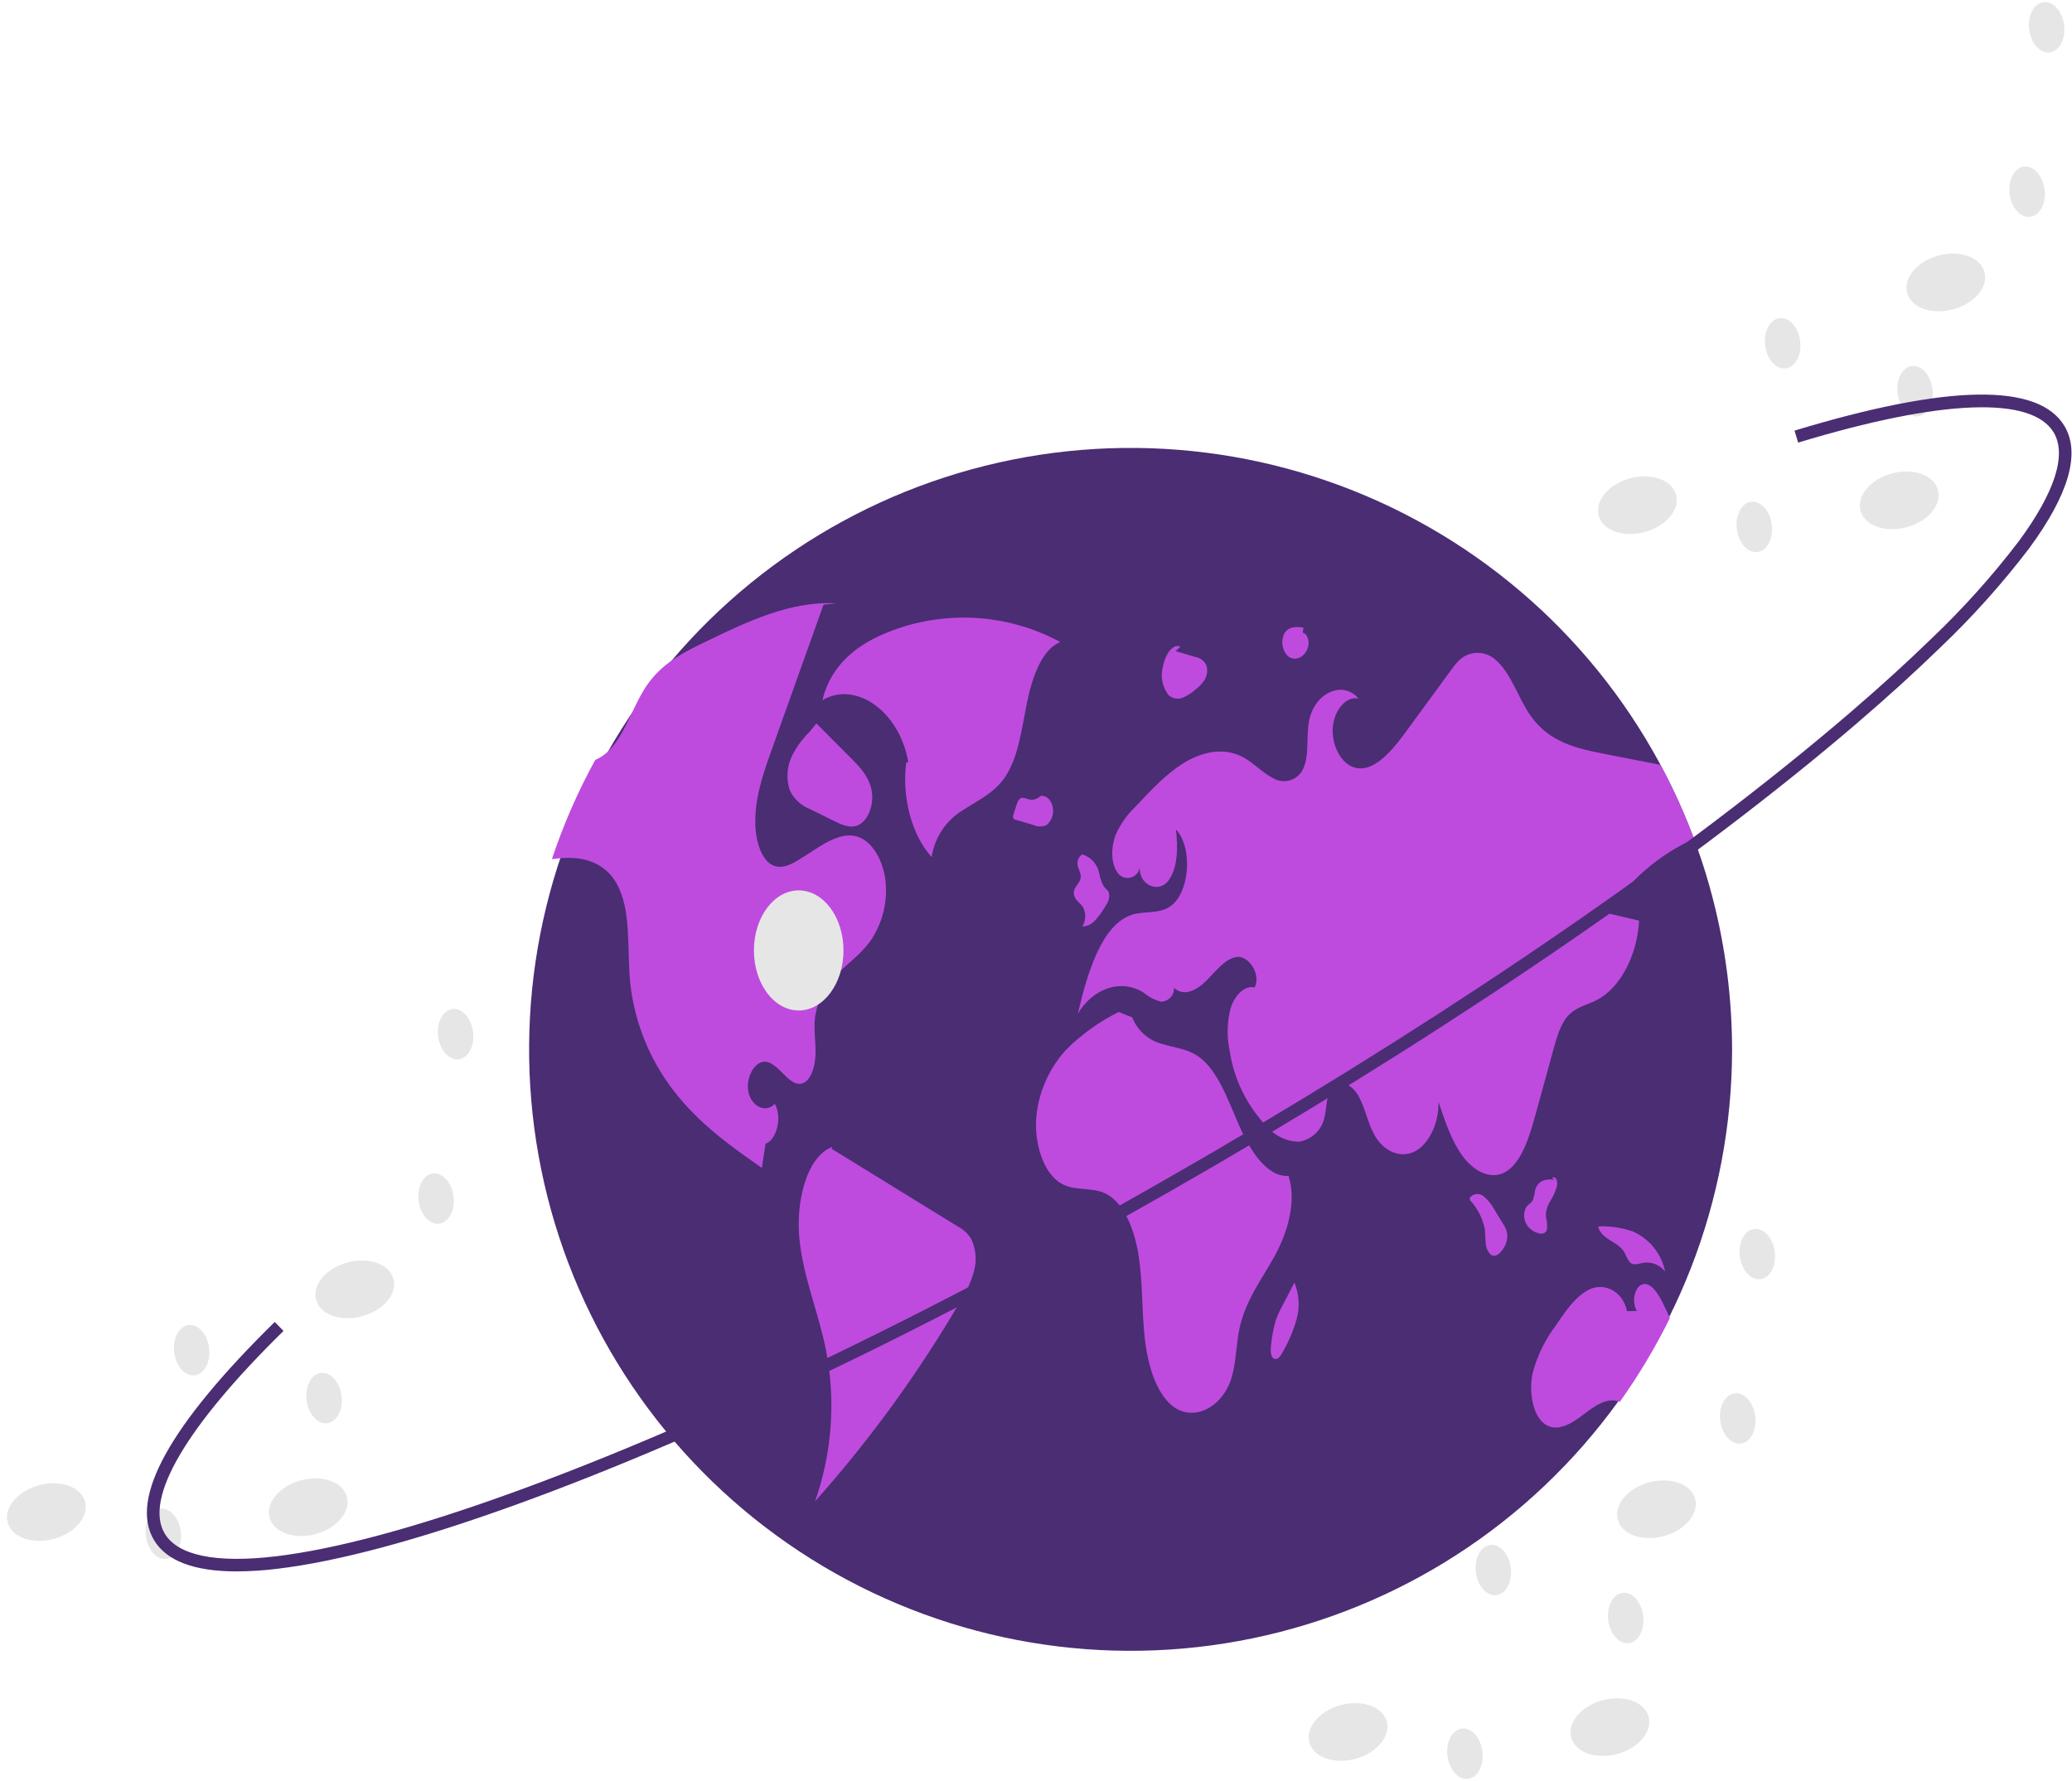
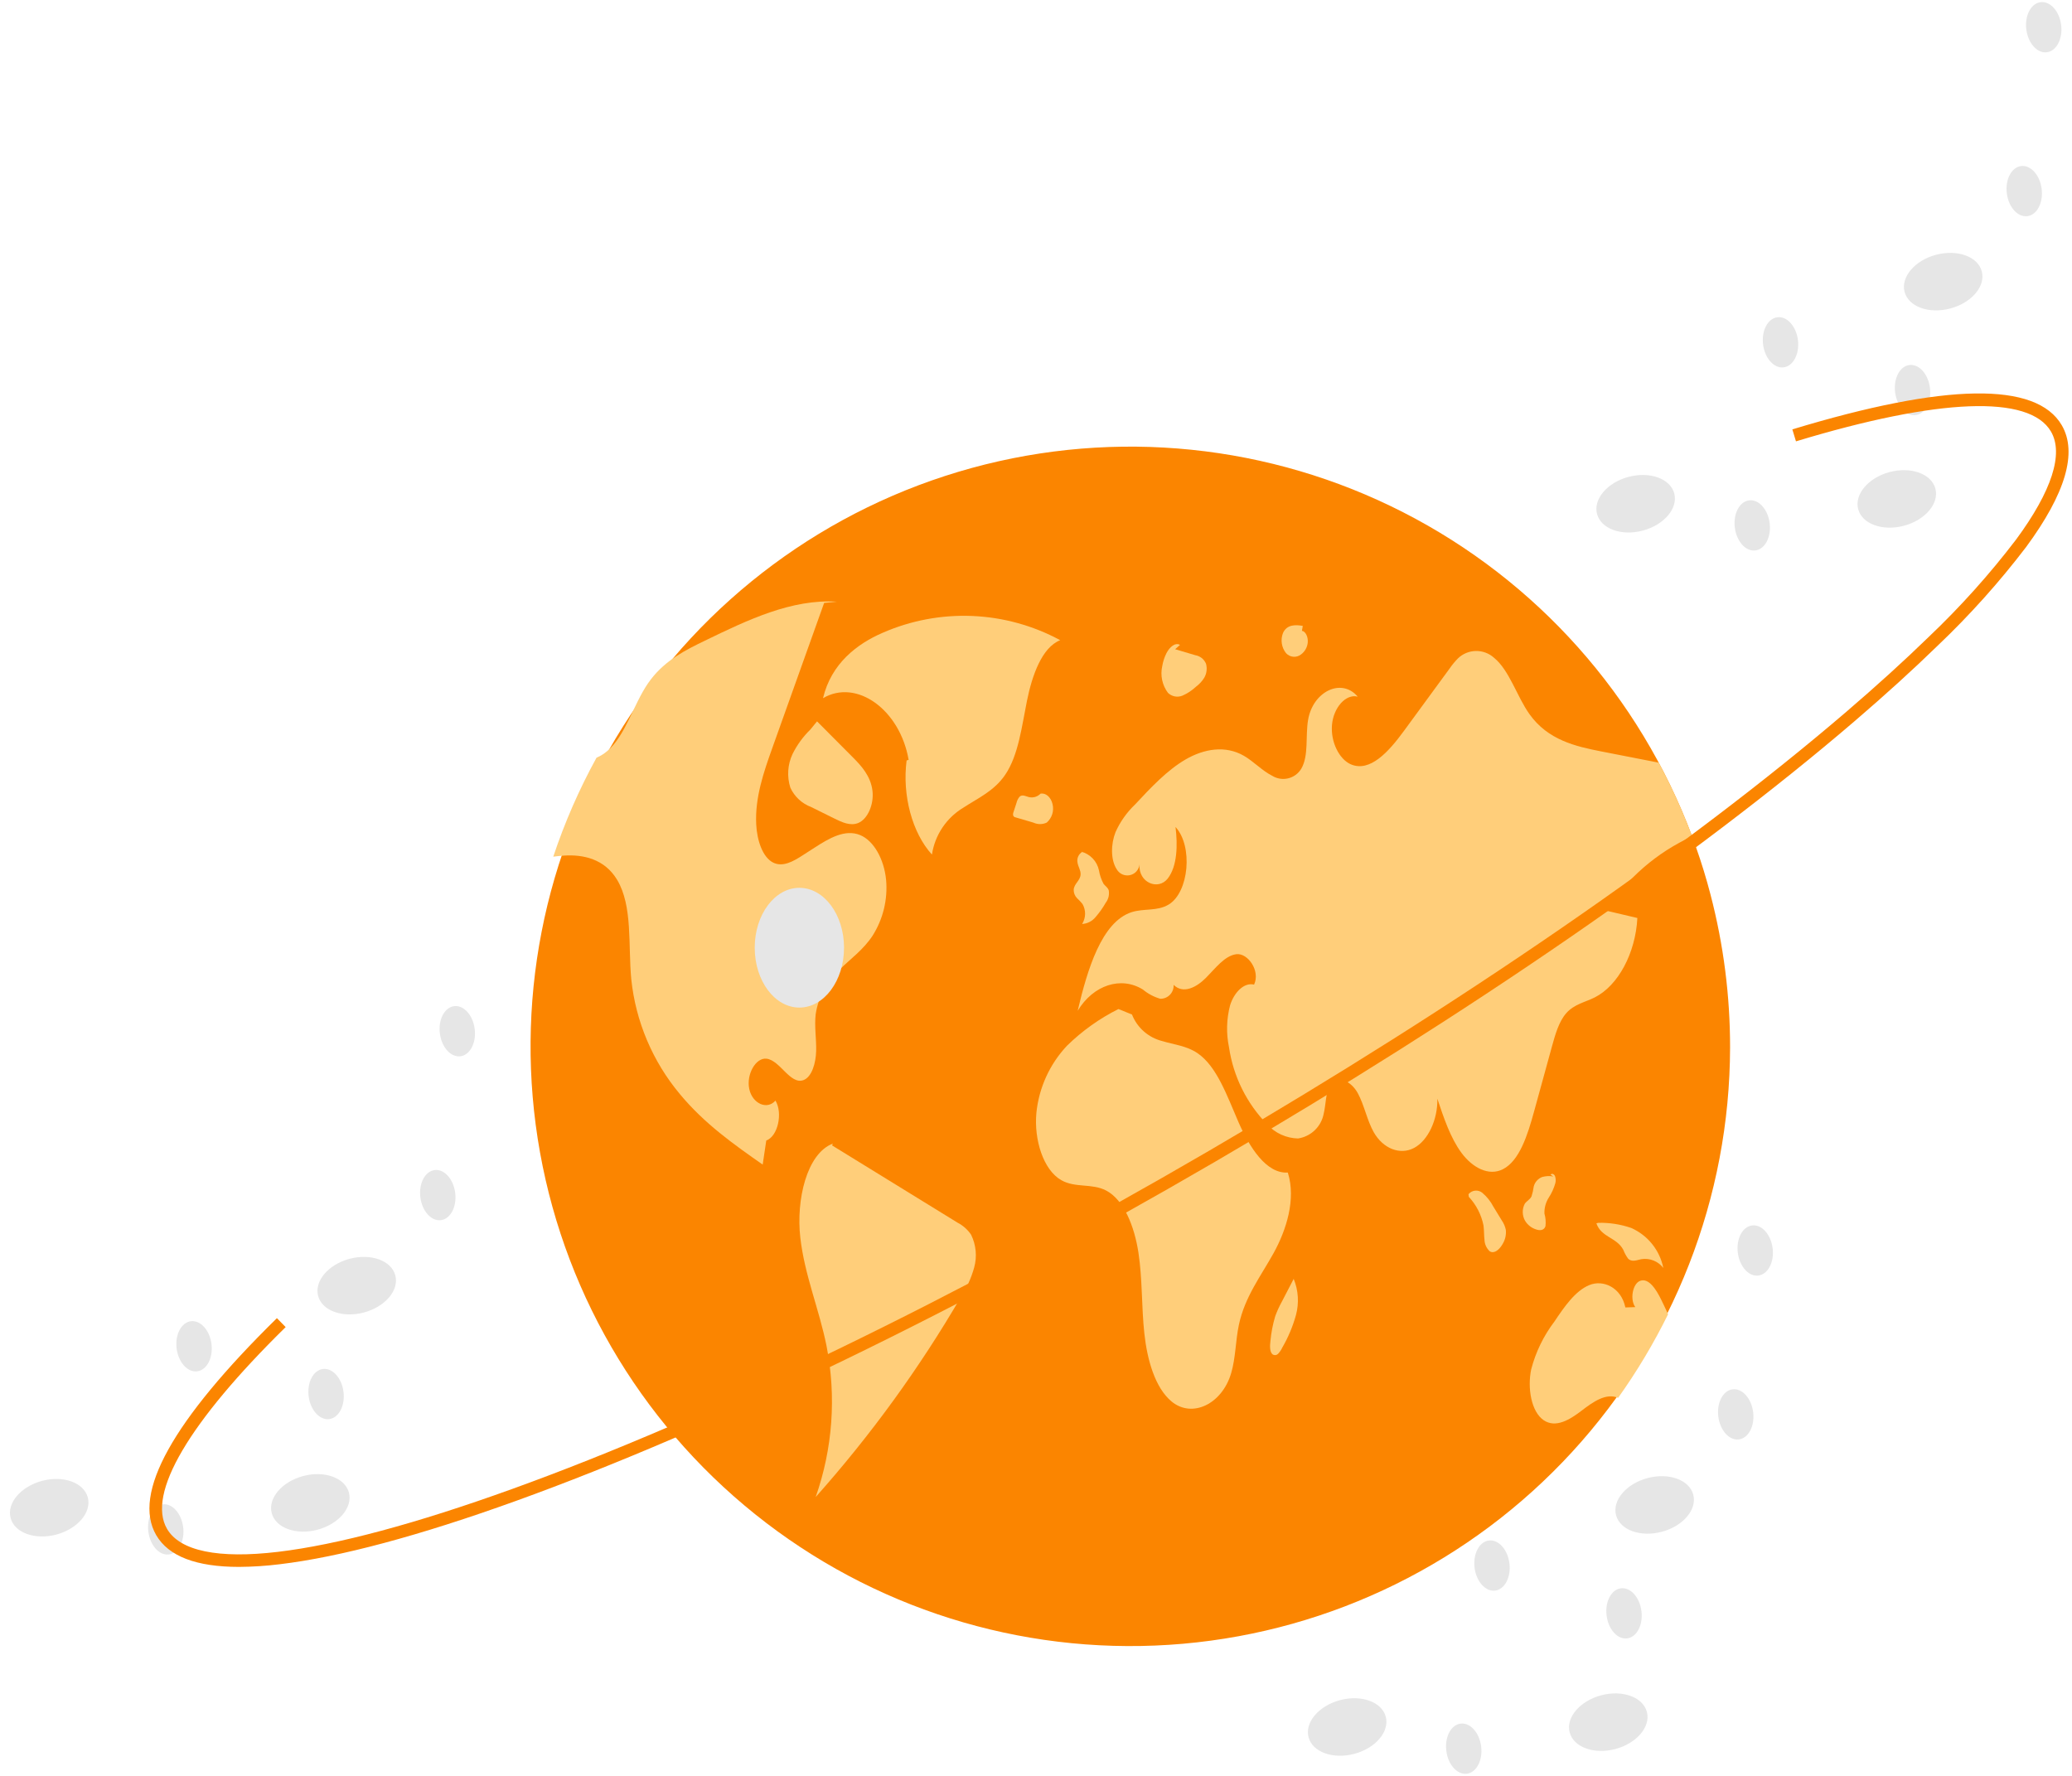
- <svg xmlns="http://www.w3.org/2000/svg" width="349" height="300" viewBox="0 0 349 300" fill="none">
-   <path d="M291.744 176.959C291.694 202.254 282.184 226.614 265.084 245.253C247.983 263.891 224.53 275.458 199.333 277.68C174.137 279.902 149.02 272.618 128.922 257.261C108.823 241.904 95.196 219.583 90.72 194.688C86.244 169.793 91.243 144.124 104.733 122.728C118.223 101.331 139.23 85.755 163.622 79.061C188.015 72.368 214.029 75.04 236.551 86.555C259.072 98.069 276.472 117.591 285.329 141.284C285.55 141.879 285.766 142.474 285.975 143.075V143.08C286.91 145.721 287.734 148.411 288.446 151.149C290.642 159.577 291.751 168.251 291.744 176.959Z" fill="#4A2D73" />
-   <path d="M178.591 108.147C174.007 105.668 168.918 104.269 163.712 104.056C158.505 103.843 153.319 104.822 148.548 106.918C144.348 108.746 139.925 112.025 138.523 117.947C144.191 114.602 151.527 119.887 152.985 128.364L152.645 128.458C151.875 134.33 153.594 140.723 156.923 144.364C157.171 142.721 157.781 141.154 158.71 139.777C159.639 138.399 160.863 137.246 162.293 136.4C164.739 134.792 167.445 133.624 169.311 130.861C171.525 127.584 172.087 122.796 172.966 118.427C173.845 114.059 175.513 109.364 178.591 108.147Z" fill="#BE4BDE" />
-   <path d="M146.867 158.113C145.297 160.471 143.201 161.95 141.32 163.791C139.148 165.767 137.723 168.43 137.285 171.333C137.047 173.384 137.416 175.469 137.364 177.543C137.314 179.617 136.622 181.952 135.211 182.467C132.984 183.272 131.285 179.135 128.995 178.846C127.176 178.62 125.539 181.481 126.066 183.963C126.593 186.445 129.069 187.544 130.491 185.924C131.778 188.083 130.871 191.998 128.939 192.661C128.735 194.021 128.531 195.375 128.332 196.735C123.448 193.318 118.513 189.845 114.359 184.841C109.74 179.324 106.875 172.552 106.132 165.395C105.593 159.643 106.392 153.065 103.752 148.639C101.638 145.098 98.012 144.316 94.748 144.537C94.153 144.577 93.553 144.644 92.957 144.718C94.882 138.937 97.327 133.342 100.261 128.002C100.925 127.717 101.542 127.333 102.092 126.864C105.129 124.285 106.477 119.067 108.942 115.457C109.101 115.225 109.265 114.998 109.435 114.777C111.957 111.485 115.334 109.791 118.598 108.216C125.822 104.708 133.256 101.155 140.883 101.643L138.713 101.852C136.18 108.947 133.645 116.041 131.109 123.135C130.723 124.223 130.334 125.313 129.942 126.405C128.502 130.439 127.018 134.734 127.239 139.25C127.369 141.925 128.298 144.781 130.066 145.698C131.715 146.548 133.517 145.506 135.109 144.474C135.783 144.044 136.452 143.613 137.126 143.177C139.546 141.619 142.226 140.021 144.782 141.063C147.122 142.015 148.85 145.194 149.179 148.622C149.48 151.955 148.667 155.293 146.867 158.113Z" fill="#BE4BDE" />
-   <path d="M161.257 206.549C154.191 202.198 147.124 197.847 140.058 193.496L140.177 193.188C135.784 194.861 133.96 202.671 134.686 209.058C135.412 215.444 137.874 221.154 139.118 227.377C140.795 235.893 140.162 244.703 137.285 252.892C146.577 242.466 154.8 231.134 161.831 219.068C162.813 217.547 163.562 215.887 164.052 214.144C164.57 212.287 164.385 210.303 163.532 208.573C162.954 207.72 162.172 207.024 161.257 206.549Z" fill="#BE4BDE" />
-   <path d="M133.368 127.392C132.538 129.174 132.411 131.203 133.01 133.075C133.707 134.583 134.972 135.754 136.529 136.334L140.434 138.269C141.733 138.913 143.133 139.564 144.457 139.034C146.054 138.395 147.161 135.891 146.875 133.566C146.57 131.093 145.011 129.391 143.569 127.942C141.551 125.915 139.533 123.887 137.515 121.859L136.377 123.252C135.147 124.452 134.13 125.852 133.368 127.392Z" fill="#BE4BDE" />
-   <path d="M270.812 153.836C272.569 154.25 274.325 154.664 276.082 155.077C275.776 161.01 272.835 166.501 268.891 168.489C267.248 169.317 265.418 169.623 264.058 171.17C262.828 172.575 262.205 174.762 261.633 176.853C260.63 180.502 259.627 184.151 258.624 187.8C257.547 191.733 256.165 196.101 253.366 197.518C250.963 198.736 248.215 197.246 246.368 194.747C244.52 192.248 243.393 188.888 242.299 185.613C242.367 189.183 240.707 192.685 238.355 193.926C235.998 195.166 233.131 194.045 231.556 191.274C230.423 189.285 229.952 186.661 228.842 184.644C227.731 182.627 225.402 181.471 224.19 183.364C223.391 184.622 223.493 186.548 223.096 188.146C222.896 189.207 222.371 190.179 221.593 190.928C220.815 191.676 219.823 192.163 218.756 192.322C217.774 192.3 216.807 192.077 215.913 191.669C215.02 191.261 214.219 190.675 213.56 189.948C210.09 186.398 207.831 181.843 207.106 176.932C206.614 174.578 206.676 172.142 207.287 169.815C207.984 167.611 209.667 165.911 211.338 166.331C212.438 164.007 210.268 160.925 208.313 161.197C206.352 161.469 204.816 163.571 203.207 165.186C201.604 166.801 199.36 167.974 197.745 166.37C197.781 166.957 197.583 167.534 197.193 167.974C196.804 168.414 196.256 168.682 195.669 168.718C195.611 168.722 195.553 168.723 195.495 168.722C194.422 168.414 193.424 167.885 192.566 167.169C188.866 164.863 184.168 166.393 181.539 170.756C183.182 163.764 185.591 155.74 190.639 154.097C192.702 153.423 194.951 153.978 196.901 152.811C200.351 150.743 201.048 142.929 198.068 139.705C198.447 142.753 198.374 146.311 196.765 148.397C195.155 150.482 191.778 149.122 191.982 146.039C191.936 146.473 191.755 146.881 191.463 147.205C191.171 147.529 190.784 147.752 190.358 147.842C189.931 147.933 189.487 147.886 189.089 147.709C188.691 147.532 188.359 147.233 188.14 146.855C187.07 145.224 187.16 142.555 187.92 140.605C188.702 138.84 189.825 137.246 191.223 135.914C193.914 133.03 196.646 130.111 199.762 128.298C202.884 126.485 206.488 125.873 209.616 127.675C211.265 128.627 212.715 130.213 214.398 131.052C214.794 131.297 215.234 131.463 215.693 131.538C216.152 131.613 216.622 131.597 217.075 131.491C217.528 131.385 217.956 131.191 218.334 130.919C218.712 130.648 219.033 130.305 219.278 129.909C219.297 129.879 219.316 129.848 219.334 129.817C220.586 127.618 219.997 124.354 220.461 121.606C221.294 116.75 226.15 114.478 228.842 117.685C226.83 117.17 224.751 119.549 224.501 122.434C224.246 125.318 225.703 128.23 227.652 129.103C230.927 130.553 234.134 126.904 236.61 123.527C239.194 119.991 241.782 116.457 244.373 112.926C244.787 112.324 245.251 111.759 245.761 111.237C246.573 110.446 247.655 109.993 248.788 109.97C249.921 109.947 251.021 110.355 251.864 111.112C254.482 113.248 255.711 117.629 257.859 120.643C260.975 125.023 265.639 126.088 269.979 126.938C273.215 127.567 276.452 128.2 279.691 128.836C281.851 132.854 283.734 137.013 285.329 141.286C279.389 143.994 274.351 148.35 270.812 153.836Z" fill="#BE4BDE" />
-   <path d="M281.272 222.012C278.845 226.941 276.021 231.665 272.829 236.138C270.79 235.265 268.597 236.824 266.687 238.286C264.693 239.816 262.296 241.306 260.25 239.912C258.159 238.484 257.485 234.489 258.148 231.322C258.91 228.4 260.243 225.657 262.069 223.253C263.769 220.714 265.588 218.079 267.951 217.094C270.319 216.108 273.362 217.502 274.053 220.867L275.731 220.811C274.79 219.519 275.283 216.844 276.547 216.374C278.003 215.824 279.266 217.824 280.128 219.592C280.513 220.391 280.904 221.196 281.272 222.012Z" fill="#BE4BDE" />
-   <path d="M217.036 198.08C213.43 198.307 210.575 193.869 208.677 189.503C206.78 185.137 205.048 180.144 201.795 177.922C199.937 176.652 197.818 176.478 195.802 175.862C194.658 175.573 193.6 175.016 192.715 174.237C191.83 173.458 191.143 172.479 190.712 171.381L188.425 170.457C185.226 172.056 182.296 174.145 179.742 176.648C176.823 179.748 175.005 183.723 174.568 187.959C174.131 192.536 175.745 197.64 178.759 199.36C181.141 200.719 183.913 199.862 186.326 201.106C189.34 202.66 191.13 207.174 191.807 211.632C192.484 216.089 192.313 220.721 192.797 225.229C193.282 229.737 194.618 234.428 197.382 236.738C200.841 239.629 205.917 237.227 207.469 231.965C208.23 229.383 208.204 226.471 208.773 223.791C209.776 219.072 212.481 215.571 214.627 211.701C216.773 207.83 218.463 202.573 217.036 198.08Z" fill="#BE4BDE" />
-   <path d="M181.412 151.708C181.748 152.018 182.062 152.351 182.351 152.705C182.65 153.22 182.802 153.808 182.792 154.404C182.782 154.999 182.609 155.581 182.293 156.086C182.727 156.061 183.152 155.947 183.539 155.75C183.927 155.553 184.27 155.277 184.546 154.941C185.204 154.192 185.782 153.376 186.273 152.508C186.504 152.211 186.668 151.868 186.756 151.502C186.844 151.136 186.853 150.755 186.782 150.386C186.612 149.9 186.209 149.692 185.927 149.327C185.535 148.612 185.268 147.836 185.137 147.032C184.98 146.278 184.617 145.583 184.087 145.025C183.557 144.467 182.882 144.067 182.137 143.871L182.318 143.906C182.01 144.088 181.768 144.362 181.624 144.69C181.48 145.017 181.442 145.381 181.515 145.731C181.625 146.438 182.079 147.025 182.034 147.746C181.969 148.783 180.932 149.27 180.868 150.307C180.858 150.828 181.054 151.331 181.412 151.708Z" fill="#BE4BDE" />
-   <path d="M175.235 134.089L175.251 134.086C175.362 133.984 175.465 133.875 175.559 133.758L175.235 134.089Z" fill="#BE4BDE" />
-   <path d="M176.316 138.958C176.749 138.578 177.07 138.086 177.242 137.536C177.415 136.987 177.433 136.4 177.295 135.841C177.033 134.662 176.106 133.869 175.251 134.087C175.003 134.338 174.695 134.523 174.356 134.622C174.018 134.722 173.659 134.734 173.314 134.657C172.786 134.521 172.205 134.17 171.747 134.569C171.485 134.866 171.301 135.225 171.213 135.611C171.043 136.132 170.874 136.653 170.704 137.174C170.623 137.36 170.602 137.567 170.644 137.766C170.676 137.846 170.729 137.916 170.796 137.969C170.863 138.023 170.943 138.058 171.028 138.072L174.083 138.972C174.433 139.134 174.815 139.216 175.201 139.214C175.587 139.211 175.968 139.124 176.316 138.958Z" fill="#BE4BDE" />
-   <path d="M253.175 206.157C252.705 205.387 252.234 204.616 251.763 203.846C251.301 202.954 250.669 202.16 249.903 201.51C249.568 201.229 249.135 201.093 248.699 201.131C248.264 201.17 247.861 201.38 247.581 201.715L247.556 201.745L247.613 202.185C248.874 203.536 249.732 205.211 250.093 207.023C250.2 207.811 250.163 208.626 250.257 209.417C250.267 209.783 250.349 210.144 250.499 210.479C250.648 210.814 250.863 211.117 251.129 211.369C251.87 211.864 252.74 211.134 253.268 210.243C253.739 209.511 253.951 208.643 253.868 207.776C253.751 207.195 253.515 206.644 253.175 206.157Z" fill="#BE4BDE" />
-   <path d="M260.558 207.16C260.648 206.438 260.589 205.706 260.386 205.009C260.352 204.064 260.602 203.132 261.104 202.331C261.603 201.576 261.981 200.748 262.224 199.876C262.326 199.479 262.308 199.061 262.17 198.674C262.014 198.324 261.637 198.165 261.421 198.442L261.884 198.74C261.258 198.629 260.616 198.66 260.004 198.831C259.655 198.965 259.344 199.18 259.096 199.46C258.848 199.739 258.671 200.075 258.58 200.437C258.503 201.002 258.378 201.559 258.206 202.103C257.93 202.671 257.395 202.86 257.059 203.358C256.83 203.8 256.714 204.292 256.722 204.79C256.731 205.288 256.863 205.775 257.106 206.209C257.528 206.919 258.199 207.447 258.989 207.69C259.554 207.893 260.299 207.903 260.558 207.16Z" fill="#BE4BDE" />
-   <path d="M273.705 211.127C273.909 211.659 274.183 212.162 274.52 212.622C275.149 213.256 276.004 212.866 276.768 212.712C277.461 212.603 278.171 212.683 278.822 212.944C279.473 213.205 280.041 213.638 280.466 214.196C280.17 212.719 279.524 211.334 278.582 210.159C277.64 208.984 276.429 208.052 275.052 207.441C273.263 206.822 271.378 206.527 269.485 206.571L269.161 206.653C269.985 209.052 272.573 208.998 273.705 211.127Z" fill="#BE4BDE" />
-   <path d="M218.022 216.03L218.026 216.041L218.12 215.859L218.022 216.03Z" fill="#BE4BDE" />
-   <path d="M216.027 219.893C215.592 220.683 215.218 221.504 214.908 222.351C214.498 223.722 214.226 225.131 214.097 226.557C213.996 227.367 213.965 228.403 214.473 228.798C214.618 228.894 214.795 228.935 214.968 228.911C215.141 228.888 215.3 228.802 215.415 228.67C215.697 228.371 215.928 228.028 216.098 227.654C217.096 225.935 217.871 224.096 218.404 222.181C218.96 220.15 218.828 217.991 218.026 216.043C217.36 217.326 216.694 218.61 216.027 219.893Z" fill="#BE4BDE" />
-   <path d="M196.786 117.039C197.103 117.349 197.504 117.559 197.939 117.644C198.373 117.729 198.823 117.684 199.233 117.517C200.083 117.145 200.861 116.631 201.536 115.996C202.095 115.582 202.569 115.065 202.932 114.473C203.132 114.119 203.26 113.729 203.309 113.325C203.358 112.921 203.327 112.512 203.217 112.12C203.061 111.745 202.812 111.416 202.494 111.164C202.175 110.912 201.797 110.745 201.396 110.68C200.266 110.345 199.136 110.009 198.006 109.674L198.823 108.938C197.982 108.486 197.052 109.324 196.526 110.361C196.189 111.038 195.954 111.762 195.829 112.508C195.65 113.287 195.643 114.096 195.808 114.879C195.974 115.661 196.307 116.398 196.786 117.039Z" fill="#BE4BDE" />
-   <path d="M216.737 110.34C217.056 110.691 217.496 110.908 217.968 110.947C218.441 110.985 218.91 110.842 219.281 110.547C219.601 110.307 219.866 110.003 220.06 109.654C220.254 109.304 220.372 108.918 220.407 108.52C220.487 107.631 220.047 106.643 219.42 106.567L219.563 105.734C218.354 105.516 216.866 105.472 216.218 106.941C216 107.503 215.932 108.113 216.024 108.71C216.115 109.306 216.361 109.869 216.737 110.34Z" fill="#BE4BDE" />
-   <path d="M134.531 170.21C138.697 170.21 142.074 165.682 142.074 160.095C142.074 154.509 138.697 149.98 134.531 149.98C130.365 149.98 126.988 154.509 126.988 160.095C126.988 165.682 130.365 170.21 134.531 170.21Z" fill="#E6E6E6" />
-   <path d="M272.377 295.461C275.978 294.501 278.356 291.693 277.689 289.188C277.022 286.683 273.562 285.429 269.961 286.388C266.359 287.348 263.981 290.156 264.648 292.661C265.315 295.166 268.776 296.42 272.377 295.461Z" fill="#E6E6E6" />
-   <path d="M228.269 296.277C231.871 295.318 234.249 292.51 233.582 290.004C232.915 287.499 229.455 286.246 225.853 287.205C222.252 288.164 219.874 290.972 220.541 293.477C221.208 295.983 224.668 297.236 228.269 296.277Z" fill="#E6E6E6" />
-   <path d="M280.213 258.765C283.814 257.806 286.192 254.998 285.525 252.493C284.858 249.987 281.398 248.734 277.797 249.693C274.196 250.652 271.817 253.461 272.484 255.966C273.151 258.471 276.612 259.724 280.213 258.765Z" fill="#E6E6E6" />
-   <path d="M293.222 243.162C294.848 242.96 295.931 240.902 295.642 238.565C295.352 236.227 293.799 234.496 292.173 234.697C290.547 234.899 289.464 236.957 289.753 239.295C290.043 241.632 291.596 243.363 293.222 243.162Z" fill="#E6E6E6" />
-   <path d="M296.516 215.478C298.142 215.277 299.225 213.218 298.935 210.881C298.645 208.544 297.092 206.812 295.466 207.014C293.84 207.215 292.757 209.274 293.047 211.611C293.337 213.948 294.89 215.68 296.516 215.478Z" fill="#E6E6E6" />
-   <path d="M252.053 268.701C253.679 268.499 254.762 266.441 254.472 264.104C254.183 261.766 252.63 260.035 251.004 260.237C249.378 260.438 248.294 262.496 248.584 264.834C248.874 267.171 250.427 268.903 252.053 268.701Z" fill="#E6E6E6" />
-   <path d="M274.353 276.775C275.979 276.574 277.062 274.515 276.773 272.178C276.483 269.841 274.93 268.109 273.304 268.311C271.678 268.512 270.595 270.571 270.884 272.908C271.174 275.245 272.727 276.977 274.353 276.775Z" fill="#E6E6E6" />
-   <path d="M247.277 299.635C248.903 299.433 249.986 297.375 249.696 295.037C249.406 292.7 247.853 290.969 246.227 291.17C244.601 291.372 243.518 293.43 243.808 295.767C244.098 298.105 245.651 299.836 247.277 299.635Z" fill="#E6E6E6" />
-   <path d="M53.128 258.418C56.73 257.458 59.108 254.65 58.441 252.145C57.774 249.64 54.313 248.386 50.712 249.346C47.111 250.305 44.733 253.113 45.4 255.618C46.067 258.123 49.527 259.377 53.128 258.418Z" fill="#E6E6E6" />
-   <path d="M9.019 259.234C12.62 258.275 14.999 255.467 14.332 252.961C13.665 250.456 10.204 249.203 6.603 250.162C3.002 251.121 0.623 253.929 1.291 256.434C1.958 258.94 5.418 260.193 9.019 259.234Z" fill="#E6E6E6" />
-   <path d="M60.966 221.722C64.567 220.763 66.946 217.955 66.278 215.45C65.611 212.944 62.151 211.691 58.55 212.65C54.949 213.609 52.57 216.418 53.237 218.923C53.904 221.428 57.365 222.681 60.966 221.722Z" fill="#E6E6E6" />
-   <path d="M73.974 206.123C75.6 205.921 76.683 203.863 76.393 201.526C76.103 199.188 74.55 197.457 72.924 197.658C71.298 197.86 70.215 199.918 70.505 202.256C70.795 204.593 72.348 206.324 73.974 206.123Z" fill="#E6E6E6" />
-   <path d="M77.267 178.435C78.893 178.234 79.977 176.175 79.687 173.838C79.397 171.501 77.844 169.769 76.218 169.971C74.592 170.173 73.509 172.231 73.798 174.568C74.088 176.906 75.641 178.637 77.267 178.435Z" fill="#E6E6E6" />
-   <path d="M32.805 231.658C34.431 231.456 35.514 229.398 35.224 227.061C34.934 224.723 33.381 222.992 31.755 223.194C30.129 223.395 29.046 225.453 29.336 227.791C29.626 230.128 31.179 231.86 32.805 231.658Z" fill="#E6E6E6" />
-   <path d="M55.105 239.728C56.731 239.527 57.814 237.468 57.524 235.131C57.235 232.794 55.681 231.062 54.056 231.264C52.429 231.465 51.346 233.524 51.636 235.861C51.926 238.198 53.479 239.93 55.105 239.728Z" fill="#E6E6E6" />
-   <path d="M28.028 262.596C29.654 262.394 30.738 260.336 30.448 257.998C30.158 255.661 28.605 253.929 26.979 254.131C25.353 254.333 24.27 256.391 24.559 258.728C24.849 261.066 26.402 262.797 28.028 262.596Z" fill="#E6E6E6" />
-   <path d="M321.111 88.816C324.712 87.857 327.091 85.049 326.424 82.543C325.757 80.038 322.296 78.785 318.695 79.744C315.094 80.703 312.716 83.511 313.383 86.016C314.05 88.522 317.51 89.775 321.111 88.816Z" fill="#E6E6E6" />
-   <path d="M277.002 89.632C280.603 88.673 282.982 85.865 282.315 83.36C281.647 80.855 278.187 79.601 274.586 80.56C270.985 81.519 268.606 84.328 269.273 86.833C269.941 89.338 273.401 90.591 277.002 89.632Z" fill="#E6E6E6" />
-   <path d="M328.949 52.113C332.55 51.154 334.928 48.346 334.261 45.84C333.594 43.335 330.134 42.082 326.533 43.041C322.931 44 320.553 46.808 321.22 49.313C321.887 51.819 325.347 53.072 328.949 52.113Z" fill="#E6E6E6" />
-   <path d="M341.957 36.517C343.583 36.316 344.666 34.258 344.376 31.92C344.086 29.583 342.533 27.851 340.907 28.053C339.281 28.255 338.198 30.313 338.488 32.65C338.778 34.988 340.331 36.719 341.957 36.517Z" fill="#E6E6E6" />
-   <path d="M345.25 8.83C346.876 8.628 347.959 6.57 347.67 4.233C347.38 1.895 345.827 0.164 344.201 0.365C342.575 0.567 341.491 2.625 341.781 4.963C342.071 7.3 343.624 9.031 345.25 8.83Z" fill="#E6E6E6" />
-   <path d="M300.788 62.056C302.414 61.855 303.497 59.797 303.207 57.459C302.917 55.122 301.364 53.39 299.738 53.592C298.112 53.794 297.029 55.852 297.319 58.189C297.609 60.527 299.162 62.258 300.788 62.056Z" fill="#E6E6E6" />
-   <path d="M323.088 70.127C324.714 69.925 325.797 67.867 325.507 65.529C325.217 63.192 323.664 61.461 322.038 61.662C320.412 61.864 319.329 63.922 319.619 66.26C319.909 68.597 321.462 70.328 323.088 70.127Z" fill="#E6E6E6" />
-   <path d="M296.011 92.986C297.637 92.784 298.72 90.726 298.431 88.389C298.141 86.052 296.588 84.32 294.962 84.522C293.336 84.723 292.252 86.781 292.542 89.119C292.832 91.456 294.385 93.188 296.011 92.986Z" fill="#E6E6E6" />
-   <path d="M39.875 264.696C32.658 264.696 27.967 262.903 25.89 259.338C21.795 252.308 28.654 239.973 46.274 222.677L47.754 224.185C31.387 240.252 24.27 252.358 27.716 258.274C29.896 262.016 36.385 263.357 46.485 262.151C56.511 260.954 69.799 257.386 85.978 251.547C119.286 239.526 161.075 219.249 203.646 194.451C246.216 169.654 284.468 143.306 311.357 120.261C316.521 115.834 321.208 111.575 325.288 107.604C330.643 102.517 335.583 97.011 340.061 91.138C346.093 82.949 348.128 76.642 345.948 72.9C342.307 66.65 327.01 67.237 302.874 74.557L302.261 72.535C328.157 64.683 343.47 64.447 347.774 71.837C350.449 76.428 348.426 83.344 341.763 92.392C337.216 98.358 332.2 103.951 326.762 109.118C322.651 113.12 317.93 117.409 312.732 121.866C285.749 144.991 247.386 171.418 204.71 196.277C162.032 221.138 120.12 241.472 86.695 253.535C70.365 259.428 56.921 263.033 46.735 264.249C44.459 264.533 42.169 264.682 39.875 264.696Z" fill="#4A2D73" />
+ <svg xmlns="http://www.w3.org/2000/svg" width="350" height="300" viewBox="0 0 350 300" fill="none">
+   <path d="M292.243 176.959C292.194 202.254 282.684 226.614 265.584 245.253C248.483 263.891 225.029 275.458 199.833 277.68C174.636 279.902 149.52 272.618 129.422 257.261C109.323 241.904 95.696 219.583 91.22 194.688C86.744 169.793 91.743 144.124 105.233 122.728C118.723 101.331 139.73 85.755 164.122 79.061C188.515 72.368 214.529 75.04 237.05 86.555C259.572 98.069 276.972 117.591 285.829 141.284C286.05 141.879 286.265 142.474 286.475 143.075V143.08C287.41 145.721 288.234 148.411 288.946 151.149C291.142 159.577 292.251 168.251 292.243 176.959Z" fill="#FB8500" />
+   <path d="M179.091 108.147C174.507 105.668 169.418 104.269 164.212 104.056C159.005 103.843 153.819 104.822 149.048 106.918C144.848 108.746 140.425 112.025 139.023 117.947C144.691 114.602 152.027 119.887 153.485 128.364L153.145 128.458C152.375 134.33 154.094 140.723 157.423 144.364C157.671 142.721 158.281 141.154 159.21 139.777C160.139 138.399 161.363 137.246 162.793 136.4C165.239 134.792 167.945 133.624 169.812 130.861C172.025 127.584 172.587 122.796 173.466 118.427C174.345 114.059 176.013 109.364 179.091 108.147Z" fill="#FFCE7A" />
+   <path d="M147.366 158.113C145.797 160.471 143.7 161.95 141.819 163.791C139.647 165.767 138.223 168.43 137.785 171.333C137.547 173.384 137.915 175.469 137.864 177.543C137.813 179.617 137.122 181.952 135.711 182.467C133.484 183.272 131.784 179.135 129.495 178.846C127.676 178.62 126.038 181.481 126.565 183.963C127.092 186.445 129.569 187.544 130.991 185.924C132.277 188.083 131.37 191.998 129.438 192.661C129.234 194.021 129.03 195.375 128.832 196.735C123.947 193.318 119.012 189.845 114.859 184.841C110.239 179.324 107.374 172.552 106.631 165.395C106.093 159.643 106.892 153.065 104.251 148.639C102.138 145.098 98.511 144.316 95.248 144.537C94.653 144.577 94.052 144.644 93.457 144.718C95.382 138.937 97.826 133.342 100.761 128.002C101.425 127.717 102.042 127.333 102.591 126.864C105.628 124.285 106.977 119.067 109.442 115.457C109.6 115.225 109.765 114.998 109.935 114.777C112.456 111.485 115.833 109.791 119.097 108.216C126.322 104.708 133.756 101.155 141.383 101.643L139.212 101.852C136.68 108.947 134.145 116.041 131.608 123.135C131.223 124.223 130.834 125.313 130.441 126.405C129.002 130.439 127.517 134.734 127.738 139.25C127.869 141.925 128.798 144.781 130.566 145.698C132.215 146.548 134.016 145.506 135.609 144.474C136.283 144.044 136.952 143.613 137.626 143.177C140.045 141.619 142.726 140.021 145.281 141.063C147.621 142.015 149.349 145.194 149.678 148.622C149.98 151.955 149.166 155.293 147.366 158.113Z" fill="#FFCE7A" />
+   <path d="M161.757 206.549C154.691 202.198 147.624 197.847 140.558 193.496L140.678 193.188C136.284 194.861 134.46 202.671 135.186 209.058C135.912 215.444 138.374 221.154 139.618 227.377C141.295 235.893 140.662 244.703 137.785 252.892C147.077 242.466 155.3 231.134 162.332 219.068C163.314 217.547 164.062 215.887 164.552 214.144C165.071 212.287 164.886 210.303 164.033 208.573C163.454 207.72 162.672 207.024 161.757 206.549Z" fill="#FFCE7A" />
+   <path d="M133.867 127.392C133.037 129.174 132.91 131.203 133.509 133.075C134.206 134.583 135.471 135.754 137.028 136.334L140.933 138.269C142.232 138.913 143.632 139.564 144.956 139.034C146.553 138.395 147.66 135.891 147.374 133.566C147.069 131.093 145.51 129.391 144.068 127.942C142.05 125.915 140.032 123.887 138.014 121.859L136.877 123.252C135.646 124.452 134.629 125.852 133.867 127.392Z" fill="#FFCE7A" />
+   <path d="M271.312 153.836C273.069 154.25 274.825 154.664 276.582 155.077C276.276 161.01 273.335 166.501 269.391 168.489C267.748 169.317 265.918 169.623 264.558 171.17C263.328 172.575 262.705 174.762 262.133 176.853C261.13 180.502 260.127 184.151 259.124 187.8C258.047 191.733 256.665 196.101 253.865 197.518C251.463 198.736 248.715 197.246 246.868 194.747C245.02 192.248 243.893 188.888 242.799 185.613C242.867 189.183 241.207 192.685 238.855 193.926C236.498 195.166 233.631 194.045 232.056 191.274C230.923 189.285 230.452 186.661 229.342 184.644C228.231 182.627 225.902 181.471 224.69 183.364C223.891 184.622 223.993 186.548 223.596 188.146C223.396 189.207 222.871 190.179 222.093 190.928C221.315 191.676 220.323 192.163 219.256 192.322C218.274 192.3 217.307 192.077 216.413 191.669C215.52 191.261 214.719 190.675 214.06 189.948C210.59 186.398 208.331 181.843 207.606 176.932C207.114 174.578 207.176 172.142 207.787 169.815C208.484 167.611 210.167 165.911 211.838 166.331C212.938 164.007 210.767 160.925 208.812 161.197C206.852 161.469 205.316 163.571 203.707 165.186C202.104 166.801 199.86 167.974 198.245 166.37C198.281 166.957 198.083 167.534 197.693 167.974C197.304 168.414 196.756 168.682 196.169 168.718C196.111 168.722 196.053 168.723 195.995 168.722C194.921 168.414 193.924 167.885 193.066 167.169C189.366 164.863 184.668 166.393 182.039 170.756C183.682 163.764 186.09 155.74 191.139 154.097C193.202 153.423 195.451 153.978 197.4 152.811C200.851 150.743 201.548 142.929 198.568 139.705C198.947 142.753 198.874 146.311 197.264 148.397C195.655 150.482 192.278 149.122 192.482 146.039C192.436 146.473 192.255 146.881 191.963 147.205C191.671 147.529 191.284 147.752 190.858 147.842C190.431 147.933 189.987 147.886 189.589 147.709C189.19 147.532 188.858 147.233 188.64 146.855C187.569 145.224 187.66 142.555 188.419 140.605C189.202 138.84 190.325 137.246 191.723 135.914C194.414 133.03 197.146 130.111 200.262 128.298C203.384 126.485 206.988 125.873 210.116 127.675C211.765 128.627 213.215 130.213 214.898 131.052C215.294 131.297 215.734 131.463 216.193 131.538C216.652 131.613 217.122 131.597 217.575 131.491C218.028 131.385 218.456 131.191 218.834 130.919C219.212 130.648 219.533 130.305 219.778 129.909C219.797 129.879 219.816 129.848 219.834 129.817C221.086 127.618 220.497 124.354 220.961 121.606C221.794 116.75 226.65 114.478 229.342 117.685C227.33 117.17 225.251 119.549 225.001 122.434C224.746 125.318 226.203 128.23 228.152 129.103C231.427 130.553 234.634 126.904 237.11 123.527C239.694 119.991 242.282 116.457 244.873 112.926C245.287 112.324 245.751 111.759 246.261 111.237C247.073 110.446 248.155 109.993 249.288 109.97C250.421 109.947 251.521 110.355 252.364 111.112C254.982 113.248 256.211 117.629 258.359 120.643C261.475 125.023 266.139 126.088 270.479 126.938C273.715 127.567 276.952 128.2 280.191 128.836C282.351 132.854 284.234 137.013 285.829 141.286C279.889 143.994 274.851 148.35 271.312 153.836Z" fill="#FFCE7A" />
+   <path d="M281.772 222.012C279.344 226.941 276.521 231.665 273.329 236.138C271.289 235.265 269.096 236.824 267.187 238.286C265.192 239.816 262.795 241.306 260.75 239.912C258.659 238.484 257.985 234.489 258.648 231.322C259.41 228.4 260.742 225.657 262.569 223.253C264.269 220.714 266.087 218.079 268.45 217.094C270.819 216.108 273.862 217.502 274.553 220.867L276.23 220.811C275.29 219.519 275.783 216.844 277.046 216.374C278.502 215.824 279.766 217.824 280.627 219.592C281.013 220.391 281.404 221.196 281.772 222.012Z" fill="#FFCE7A" />
+   <path d="M217.536 198.08C213.931 198.307 211.075 193.869 209.178 189.503C207.28 185.137 205.549 180.144 202.296 177.922C200.437 176.652 198.318 176.478 196.302 175.862C195.158 175.573 194.1 175.016 193.215 174.237C192.33 173.458 191.643 172.479 191.212 171.381L188.925 170.457C185.726 172.056 182.797 174.145 180.242 176.648C177.324 179.748 175.506 183.723 175.069 187.959C174.632 192.536 176.245 197.64 179.259 199.36C181.641 200.719 184.414 199.862 186.826 201.106C189.84 202.66 191.63 207.174 192.307 211.632C192.985 216.089 192.813 220.721 193.298 225.229C193.782 229.737 195.118 234.428 197.882 236.738C201.341 239.629 206.417 237.227 207.969 231.965C208.73 229.383 208.704 226.471 209.273 223.791C210.276 219.072 212.982 215.571 215.128 211.701C217.274 207.83 218.963 202.573 217.536 198.08Z" fill="#FFCE7A" />
+   <path d="M181.911 151.708C182.247 152.018 182.561 152.351 182.85 152.705C183.149 153.22 183.301 153.808 183.291 154.404C183.281 154.999 183.108 155.581 182.792 156.086C183.226 156.061 183.651 155.947 184.038 155.75C184.426 155.553 184.769 155.277 185.045 154.941C185.703 154.192 186.282 153.376 186.772 152.508C187.003 152.211 187.167 151.868 187.255 151.502C187.343 151.136 187.352 150.755 187.281 150.386C187.111 149.9 186.708 149.692 186.426 149.327C186.035 148.612 185.767 147.836 185.636 147.032C185.479 146.278 185.116 145.583 184.586 145.025C184.056 144.467 183.381 144.067 182.636 143.871L182.817 143.906C182.51 144.088 182.267 144.362 182.123 144.69C181.979 145.017 181.941 145.381 182.014 145.731C182.124 146.438 182.578 147.025 182.533 147.746C182.468 148.783 181.432 149.27 181.368 150.307C181.357 150.828 181.553 151.331 181.911 151.708Z" fill="#FFCE7A" />
+   <path d="M175.734 134.089L175.75 134.086C175.861 133.984 175.964 133.875 176.058 133.758L175.734 134.089Z" fill="#FFCE7A" />
+   <path d="M176.816 138.958C177.249 138.578 177.57 138.086 177.742 137.536C177.915 136.987 177.933 136.4 177.795 135.841C177.533 134.662 176.606 133.869 175.751 134.087C175.503 134.338 175.195 134.523 174.856 134.622C174.518 134.722 174.159 134.734 173.814 134.657C173.286 134.521 172.705 134.17 172.247 134.569C171.985 134.866 171.801 135.225 171.713 135.611C171.543 136.132 171.374 136.653 171.204 137.174C171.123 137.36 171.102 137.567 171.144 137.766C171.176 137.846 171.229 137.916 171.296 137.969C171.363 138.023 171.443 138.058 171.528 138.072L174.583 138.972C174.933 139.134 175.315 139.216 175.701 139.214C176.087 139.211 176.468 139.124 176.816 138.958Z" fill="#FFCE7A" />
+   <path d="M253.674 206.157C253.203 205.387 252.733 204.616 252.262 203.846C251.8 202.954 251.168 202.16 250.402 201.51C250.066 201.229 249.633 201.093 249.198 201.131C248.762 201.17 248.36 201.38 248.079 201.715L248.055 201.745L248.112 202.185C249.372 203.536 250.231 205.211 250.592 207.023C250.699 207.811 250.662 208.626 250.756 209.417C250.766 209.783 250.848 210.144 250.997 210.479C251.147 210.814 251.361 211.117 251.628 211.369C252.369 211.864 253.239 211.134 253.766 210.243C254.238 209.511 254.449 208.643 254.367 207.776C254.249 207.195 254.013 206.644 253.674 206.157Z" fill="#FFCE7A" />
+   <path d="M261.057 207.16C261.146 206.438 261.088 205.706 260.884 205.009C260.851 204.064 261.101 203.132 261.603 202.331C262.101 201.576 262.479 200.748 262.723 199.876C262.825 199.479 262.806 199.061 262.669 198.674C262.513 198.324 262.136 198.165 261.919 198.442L262.383 198.74C261.757 198.629 261.115 198.66 260.503 198.831C260.154 198.965 259.842 199.18 259.594 199.46C259.346 199.739 259.17 200.075 259.078 200.437C259.002 201.002 258.877 201.559 258.705 202.103C258.428 202.671 257.894 202.86 257.558 203.358C257.328 203.8 257.213 204.292 257.221 204.79C257.229 205.288 257.361 205.775 257.605 206.209C258.027 206.919 258.698 207.447 259.487 207.69C260.053 207.893 260.798 207.903 261.057 207.16Z" fill="#FFCE7A" />
+   <path d="M274.204 211.127C274.408 211.659 274.682 212.162 275.019 212.622C275.648 213.256 276.503 212.866 277.267 212.712C277.96 212.603 278.669 212.683 279.321 212.944C279.972 213.205 280.54 213.638 280.965 214.196C280.669 212.719 280.023 211.334 279.081 210.159C278.139 208.984 276.928 208.052 275.551 207.441C273.762 206.822 271.876 206.527 269.984 206.571L269.66 206.653C270.484 209.052 273.071 208.998 274.204 211.127Z" fill="#FFCE7A" />
+   <path d="M218.521 216.03L218.526 216.041L218.62 215.859L218.521 216.03Z" fill="#FFCE7A" />
+   <path d="M216.528 219.893C216.093 220.683 215.719 221.504 215.409 222.351C214.998 223.722 214.727 225.131 214.598 226.557C214.496 227.367 214.465 228.403 214.973 228.798C215.119 228.894 215.295 228.935 215.468 228.911C215.642 228.888 215.801 228.802 215.915 228.67C216.197 228.371 216.428 228.028 216.598 227.654C217.597 225.935 218.372 224.096 218.905 222.181C219.461 220.15 219.328 217.991 218.527 216.043C217.86 217.326 217.194 218.61 216.528 219.893Z" fill="#FFCE7A" />
+   <path d="M197.286 117.039C197.603 117.349 198.004 117.559 198.439 117.644C198.873 117.729 199.323 117.684 199.734 117.517C200.583 117.145 201.361 116.631 202.036 115.996C202.595 115.582 203.069 115.065 203.432 114.473C203.632 114.119 203.76 113.729 203.809 113.325C203.858 112.921 203.827 112.512 203.717 112.12C203.561 111.745 203.312 111.416 202.994 111.164C202.675 110.912 202.297 110.745 201.896 110.68C200.766 110.345 199.636 110.009 198.506 109.674L199.323 108.938C198.482 108.486 197.552 109.324 197.026 110.361C196.689 111.038 196.454 111.762 196.329 112.508C196.15 113.287 196.143 114.096 196.308 114.879C196.474 115.661 196.808 116.398 197.286 117.039Z" fill="#FFCE7A" />
+   <path d="M217.238 110.34C217.556 110.691 217.996 110.908 218.469 110.947C218.941 110.985 219.411 110.842 219.782 110.547C220.101 110.307 220.367 110.003 220.56 109.654C220.754 109.304 220.872 108.918 220.907 108.52C220.987 107.631 220.548 106.643 219.92 106.567L220.064 105.734C218.854 105.516 217.366 105.472 216.718 106.941C216.5 107.503 216.433 108.113 216.524 108.71C216.615 109.306 216.861 109.869 217.238 110.34Z" fill="#FFCE7A" />
+   <path d="M135.029 170.21C139.195 170.21 142.573 165.682 142.573 160.095C142.573 154.509 139.195 149.98 135.029 149.98C130.864 149.98 127.486 154.509 127.486 160.095C127.486 165.682 130.864 170.21 135.029 170.21Z" fill="#E6E6E6" />
+   <path d="M272.876 295.461C276.477 294.501 278.856 291.693 278.189 289.188C277.521 286.683 274.061 285.429 270.46 286.388C266.859 287.348 264.48 290.156 265.147 292.661C265.815 295.166 269.275 296.42 272.876 295.461Z" fill="#E6E6E6" />
+   <path d="M228.769 296.277C232.37 295.318 234.748 292.51 234.081 290.004C233.414 287.499 229.954 286.246 226.353 287.205C222.751 288.164 220.373 290.972 221.04 293.477C221.707 295.983 225.167 297.236 228.769 296.277Z" fill="#E6E6E6" />
+   <path d="M280.712 258.765C284.313 257.806 286.692 254.998 286.025 252.493C285.357 249.987 281.897 248.734 278.296 249.693C274.695 250.652 272.316 253.461 272.983 255.966C273.651 258.471 277.111 259.724 280.712 258.765Z" fill="#E6E6E6" />
+   <path d="M293.722 243.162C295.348 242.96 296.431 240.902 296.142 238.565C295.852 236.227 294.299 234.496 292.673 234.697C291.047 234.899 289.963 236.957 290.253 239.295C290.543 241.632 292.096 243.363 293.722 243.162Z" fill="#E6E6E6" />
+   <path d="M297.015 215.478C298.641 215.277 299.724 213.218 299.434 210.881C299.145 208.544 297.592 206.812 295.966 207.014C294.34 207.215 293.256 209.274 293.546 211.611C293.836 213.948 295.389 215.68 297.015 215.478Z" fill="#E6E6E6" />
+   <path d="M252.552 268.701C254.178 268.499 255.261 266.441 254.972 264.104C254.682 261.766 253.129 260.035 251.503 260.237C249.877 260.438 248.794 262.496 249.083 264.834C249.373 267.171 250.926 268.903 252.552 268.701Z" fill="#E6E6E6" />
+   <path d="M274.853 276.775C276.479 276.574 277.562 274.515 277.272 272.178C276.983 269.841 275.43 268.109 273.804 268.311C272.178 268.512 271.094 270.571 271.384 272.908C271.674 275.245 273.227 276.977 274.853 276.775Z" fill="#E6E6E6" />
+   <path d="M247.777 299.635C249.403 299.433 250.486 297.375 250.196 295.037C249.906 292.7 248.353 290.969 246.727 291.17C245.101 291.372 244.018 293.43 244.308 295.767C244.598 298.105 246.151 299.836 247.777 299.635Z" fill="#E6E6E6" />
+   <path d="M53.628 258.418C57.229 257.458 59.608 254.65 58.941 252.145C58.273 249.64 54.813 248.386 51.212 249.346C47.611 250.305 45.232 253.113 45.899 255.618C46.567 258.123 50.027 259.377 53.628 258.418Z" fill="#E6E6E6" />
+   <path d="M9.519 259.234C13.12 258.275 15.498 255.467 14.831 252.961C14.164 250.456 10.704 249.203 7.103 250.162C3.501 251.121 1.123 253.929 1.79 256.434C2.457 258.94 5.917 260.193 9.519 259.234Z" fill="#E6E6E6" />
+   <path d="M61.466 221.722C65.067 220.763 67.446 217.955 66.778 215.45C66.111 212.944 62.651 211.691 59.05 212.65C55.449 213.609 53.07 216.418 53.737 218.923C54.404 221.428 57.865 222.681 61.466 221.722Z" fill="#E6E6E6" />
+   <path d="M74.474 206.123C76.1 205.921 77.183 203.863 76.894 201.526C76.604 199.188 75.051 197.457 73.425 197.658C71.799 197.86 70.715 199.918 71.005 202.256C71.295 204.593 72.848 206.324 74.474 206.123Z" fill="#E6E6E6" />
+   <path d="M77.767 178.435C79.393 178.234 80.476 176.175 80.186 173.838C79.897 171.501 78.344 169.769 76.718 169.971C75.091 170.173 74.008 172.231 74.298 174.568C74.588 176.906 76.141 178.637 77.767 178.435Z" fill="#E6E6E6" />
+   <path d="M33.304 231.658C34.93 231.456 36.013 229.398 35.724 227.061C35.434 224.723 33.881 222.992 32.255 223.194C30.629 223.395 29.546 225.453 29.835 227.791C30.125 230.128 31.678 231.86 33.304 231.658Z" fill="#E6E6E6" />
+   <path d="M55.605 239.728C57.231 239.527 58.314 237.468 58.024 235.131C57.734 232.794 56.181 231.062 54.556 231.264C52.929 231.465 51.846 233.524 52.136 235.861C52.426 238.198 53.979 239.93 55.605 239.728Z" fill="#E6E6E6" />
+   <path d="M28.527 262.596C30.153 262.394 31.236 260.336 30.946 257.998C30.656 255.661 29.103 253.929 27.477 254.131C25.851 254.333 24.768 256.391 25.058 258.728C25.348 261.066 26.901 262.797 28.527 262.596Z" fill="#E6E6E6" />
+   <path d="M321.61 88.816C325.212 87.857 327.59 85.049 326.923 82.543C326.256 80.038 322.796 78.785 319.194 79.744C315.593 80.703 313.215 83.511 313.882 86.016C314.549 88.522 318.009 89.775 321.61 88.816Z" fill="#E6E6E6" />
+   <path d="M277.501 89.632C281.102 88.673 283.481 85.865 282.814 83.36C282.146 80.855 278.686 79.601 275.085 80.56C271.484 81.519 269.105 84.328 269.772 86.833C270.44 89.338 273.9 90.591 277.501 89.632Z" fill="#E6E6E6" />
+   <path d="M329.448 52.113C333.05 51.154 335.428 48.346 334.761 45.84C334.094 43.335 330.633 42.082 327.032 43.041C323.431 44 321.053 46.808 321.72 49.313C322.387 51.819 325.847 53.072 329.448 52.113Z" fill="#E6E6E6" />
+   <path d="M342.456 36.517C344.082 36.316 345.166 34.258 344.876 31.92C344.586 29.583 343.033 27.851 341.407 28.053C339.781 28.255 338.698 30.313 338.988 32.65C339.277 34.988 340.83 36.719 342.456 36.517Z" fill="#E6E6E6" />
+   <path d="M345.749 8.83C347.375 8.628 348.459 6.57 348.169 4.233C347.879 1.895 346.326 0.164 344.7 0.365C343.074 0.567 341.991 2.625 342.281 4.963C342.57 7.3 344.123 9.031 345.749 8.83Z" fill="#E6E6E6" />
+   <path d="M301.287 62.056C302.913 61.855 303.996 59.797 303.706 57.459C303.416 55.122 301.863 53.39 300.237 53.592C298.611 53.794 297.528 55.852 297.818 58.189C298.107 60.527 299.661 62.258 301.287 62.056Z" fill="#E6E6E6" />
+   <path d="M323.587 70.127C325.213 69.925 326.297 67.867 326.007 65.529C325.717 63.192 324.164 61.461 322.538 61.662C320.912 61.864 319.829 63.922 320.118 66.26C320.408 68.597 321.961 70.328 323.587 70.127Z" fill="#E6E6E6" />
+   <path d="M296.511 92.986C298.137 92.784 299.22 90.726 298.931 88.389C298.641 86.052 297.088 84.32 295.462 84.522C293.836 84.723 292.753 86.781 293.042 89.119C293.332 91.456 294.885 93.188 296.511 92.986Z" fill="#E6E6E6" />
+   <path d="M40.374 264.696C33.158 264.696 28.466 262.903 26.39 259.338C22.295 252.308 29.153 239.973 46.774 222.677L48.254 224.185C31.886 240.252 24.77 252.358 28.215 258.274C30.396 262.016 36.884 263.357 46.984 262.151C57.011 260.954 70.298 257.386 86.477 251.547C119.786 239.526 161.574 219.249 204.146 194.451C246.715 169.654 284.967 143.306 311.856 120.261C317.021 115.834 321.708 111.575 325.787 107.604C331.142 102.517 336.082 97.011 340.561 91.138C346.592 82.949 348.628 76.642 346.448 72.9C342.806 66.65 327.51 67.237 303.374 74.557L302.761 72.535C328.656 64.683 343.969 64.447 348.273 71.837C350.948 76.428 348.925 83.344 342.262 92.392C337.716 98.358 332.699 103.951 327.261 109.118C323.15 113.12 318.43 117.409 313.231 121.866C286.249 144.991 247.886 171.418 205.209 196.277C162.531 221.138 120.619 241.472 87.195 253.535C70.865 259.428 57.42 263.033 47.235 264.249C44.959 264.533 42.668 264.682 40.374 264.696Z" fill="#FB8500" />
</svg>
